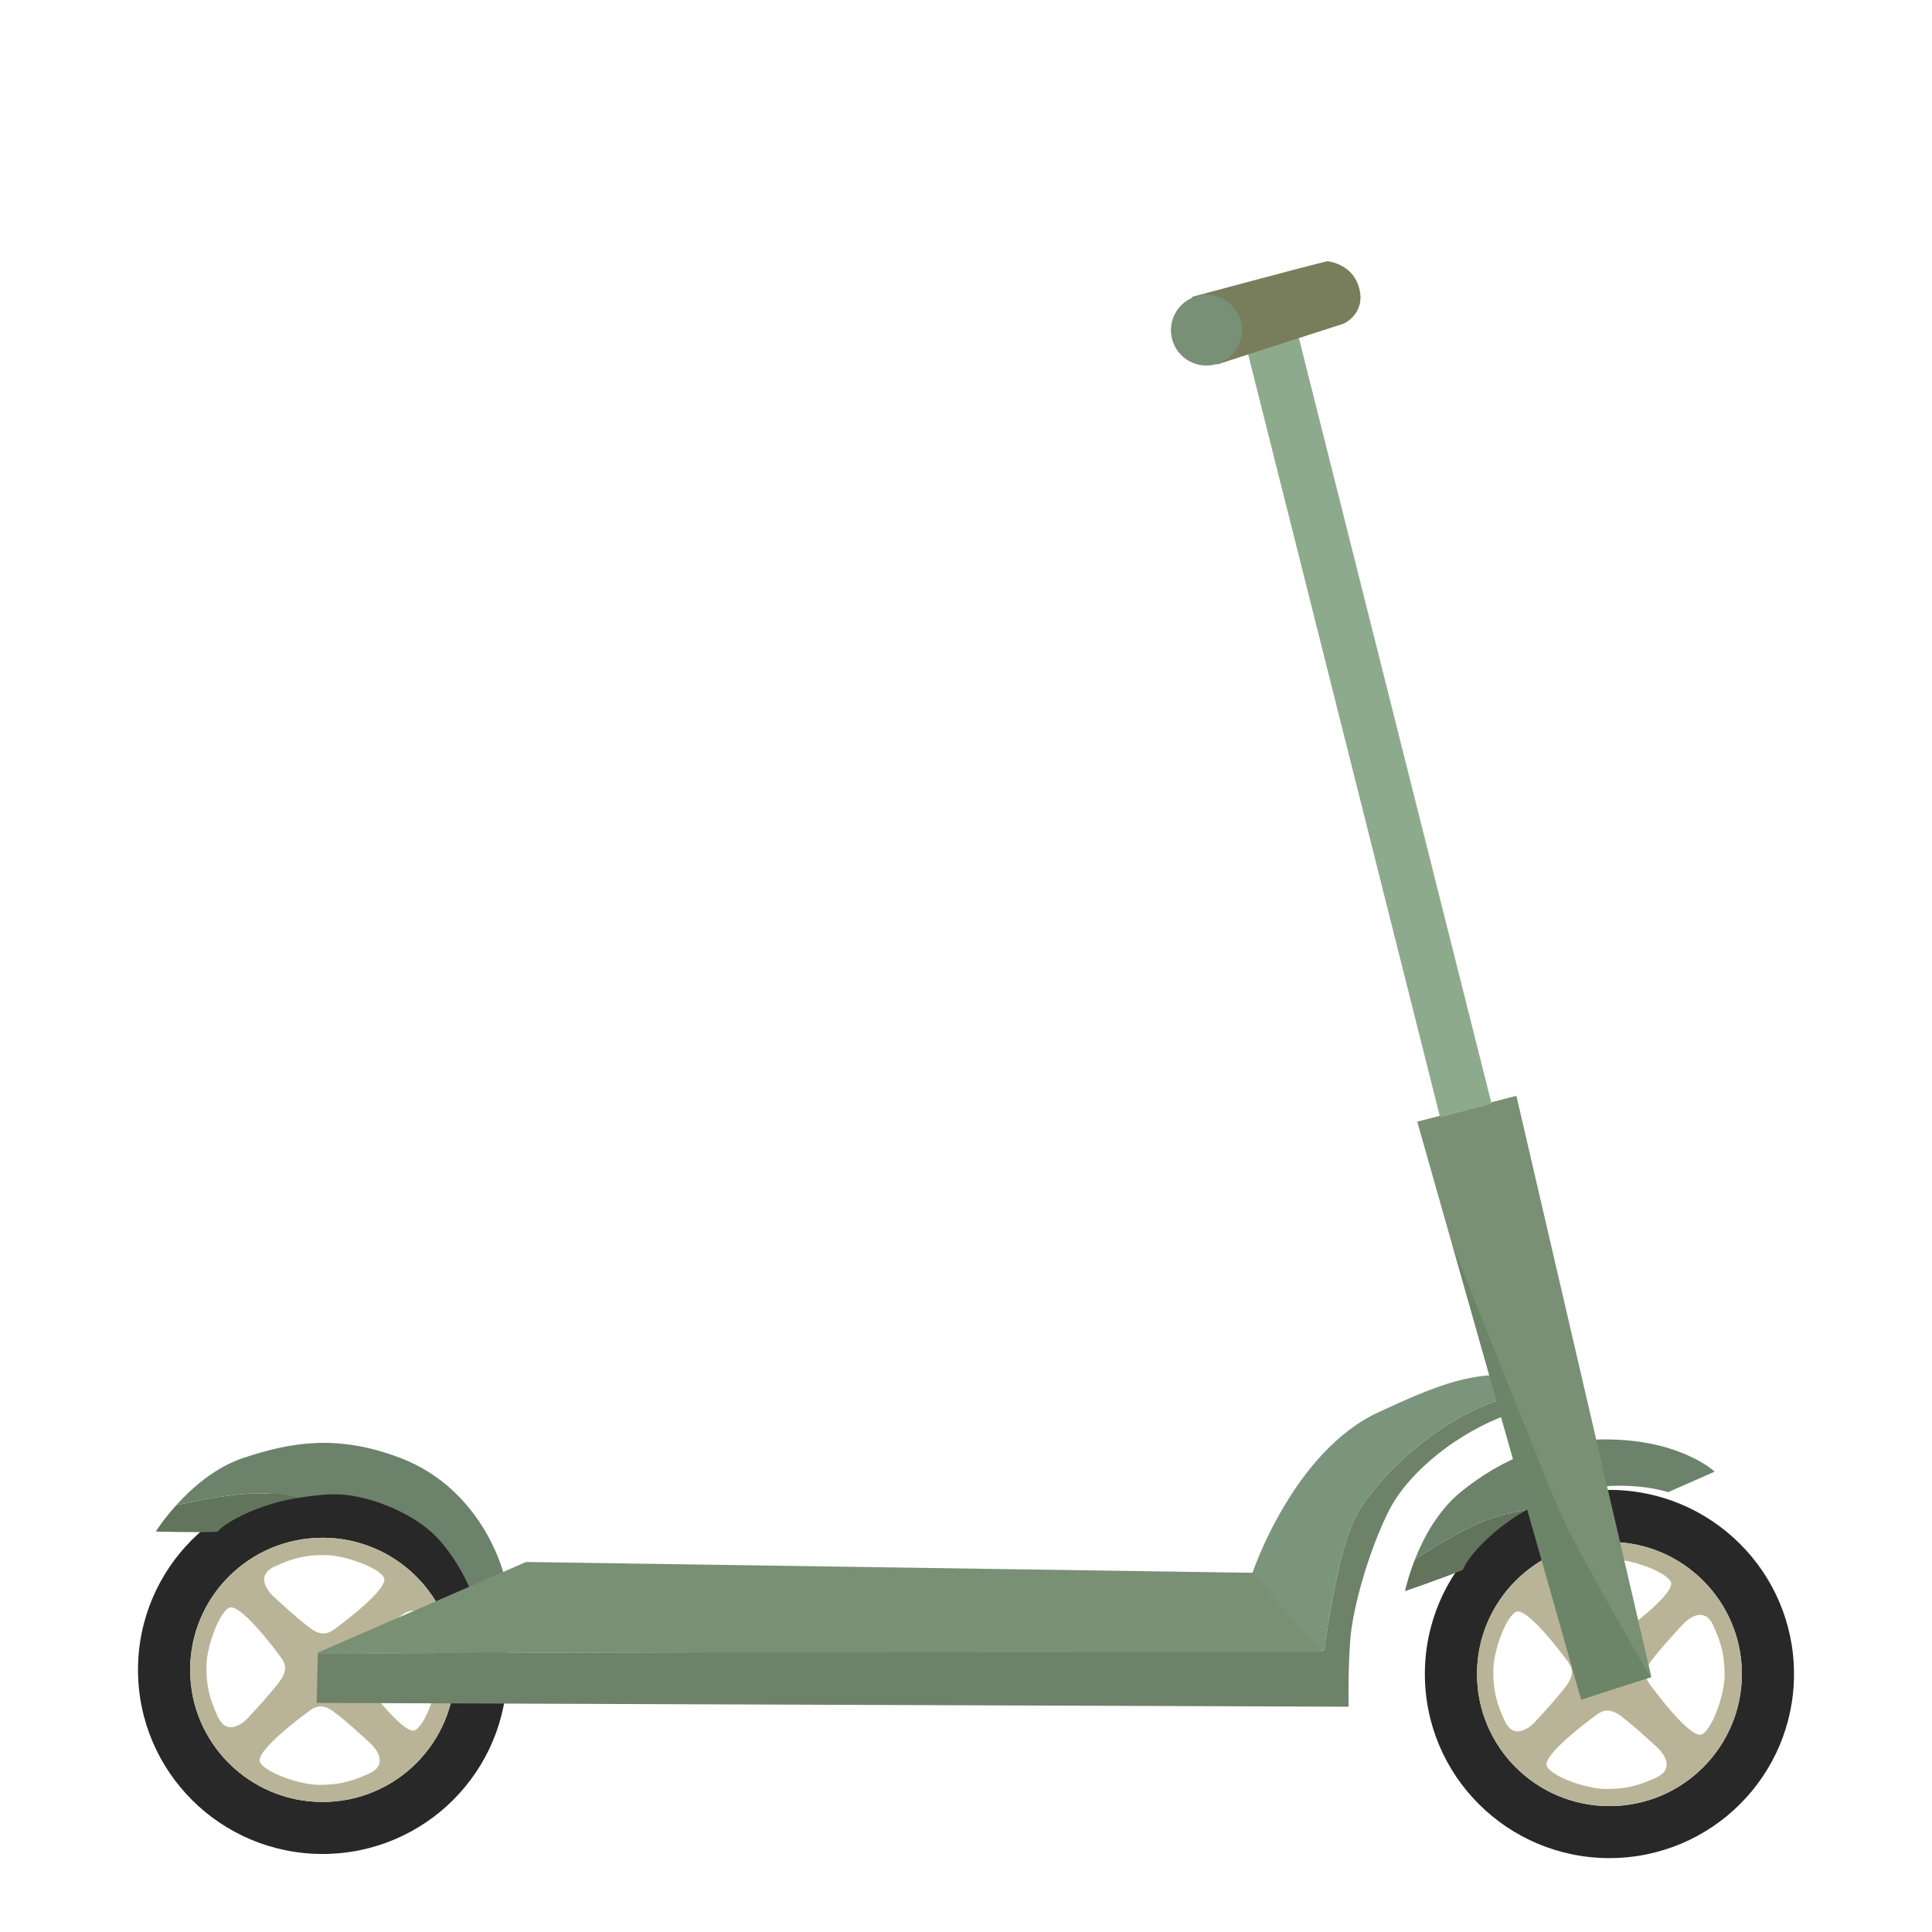
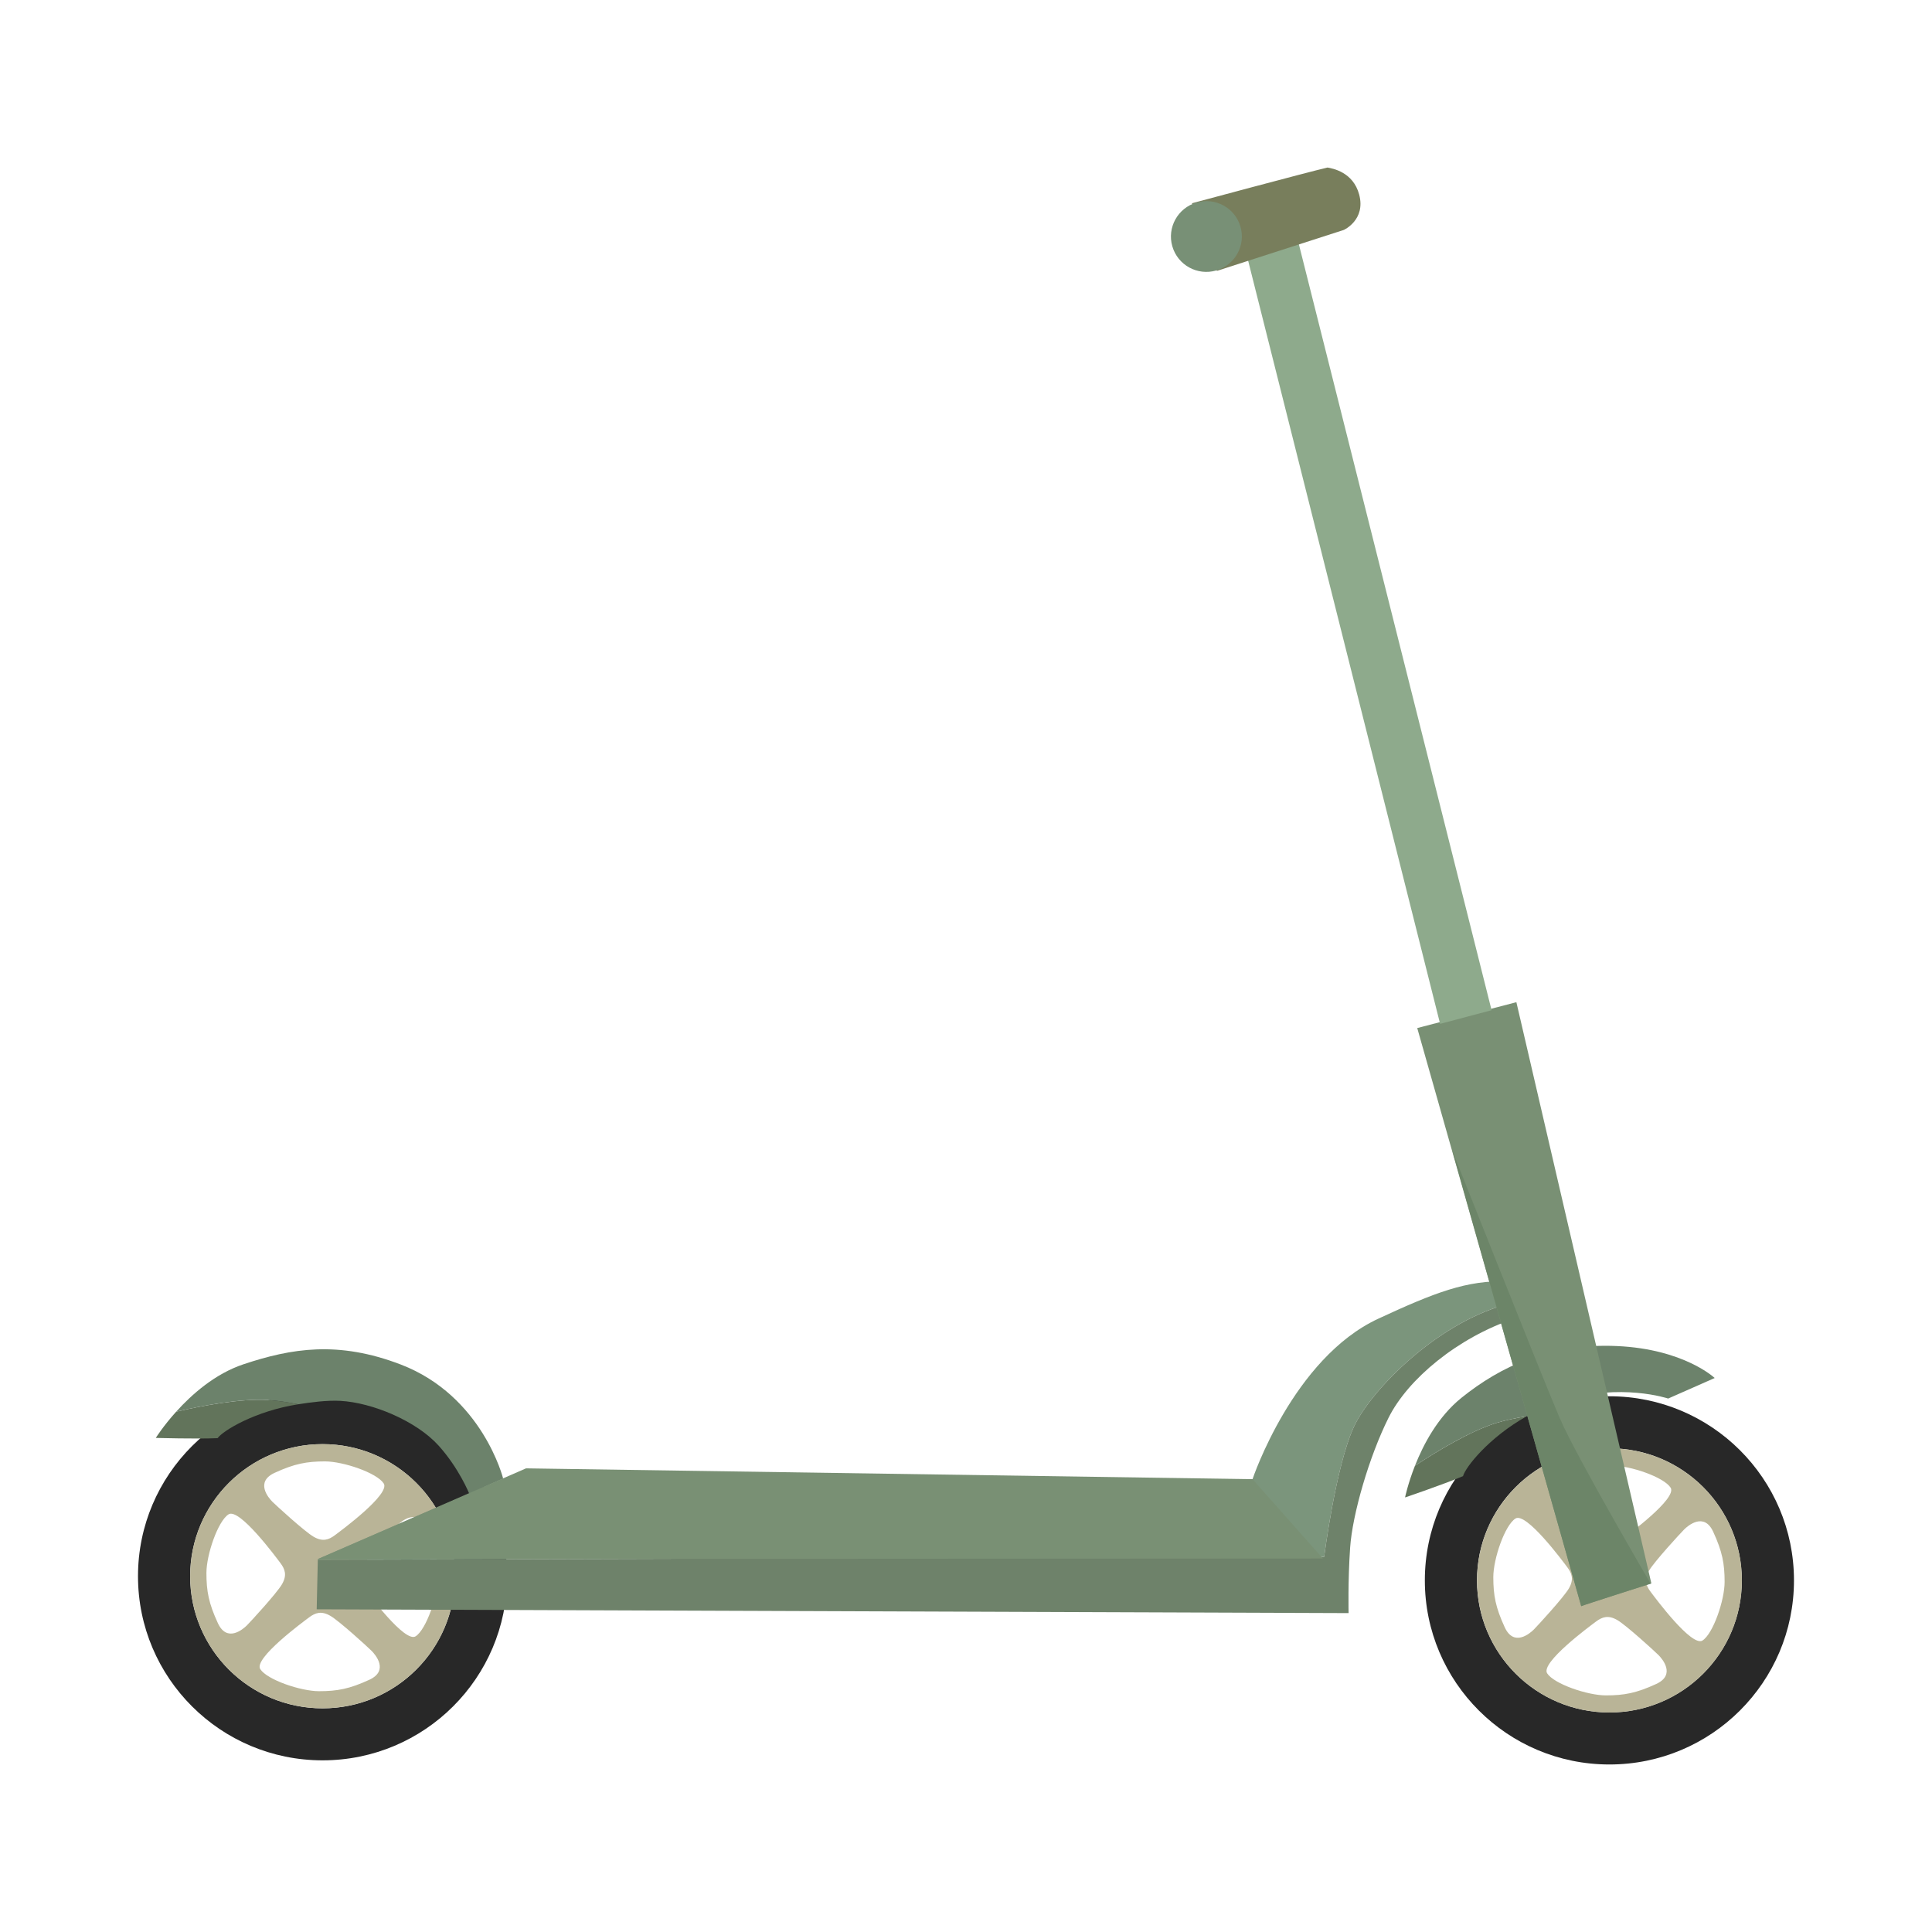
- <svg xmlns="http://www.w3.org/2000/svg" width="350" height="350" viewBox="0 0 350 350" version="1.1" id="svg218">
-   <defs id="defs14" />
-   <path d="m 291.564,327.191 c 13.249,0 23.99,-10.714 23.99,-23.93 0,-13.217 -10.742,-23.931 -23.99,-23.931 -13.249,0 -23.99,10.714 -23.99,23.931 0,13.216 10.742,23.93 23.99,23.93 m 0,-57.283 c 18.466,0 33.436,14.931 33.436,33.353 0,18.419 -14.97,33.352 -33.436,33.352 -18.466,0 -33.436,-14.933 -33.436,-33.352 0,-18.422 14.97,-33.353 33.436,-33.353" id="path98" style="fill:#282828;fill-opacity:1;fill-rule:evenodd;stroke:none;stroke-width:0.995" />
-   <path d="m 277.847,312.175 c 0.691,-0.69 5.408,-5.824 6.356,-7.443 0.967,-1.654 0.552,-2.757 -0.277,-3.859 -0.829,-1.103 -7.46,-10.061 -9.395,-8.82 -1.934,1.24 -4.007,7.305 -4.007,10.613 0,3.307 0.415,5.512 2.073,9.095 1.658,3.583 4.56,1.103 5.25,0.414 m 2.431,7.919 c 1.243,1.93 7.323,3.997 10.638,3.997 3.316,0 5.526,-0.414 9.119,-2.068 3.592,-1.654 1.104,-4.547 0.414,-5.237 -0.691,-0.69 -5.837,-5.396 -7.461,-6.34 -1.658,-0.965 -2.762,-0.551 -3.868,0.276 -1.106,0.827 -10.086,7.441 -8.842,9.371 m 28.142,-5.944 c 1.934,-1.241 4.007,-7.305 4.007,-10.612 0,-3.307 -0.415,-5.514 -2.073,-9.098 -1.658,-3.583 -4.56,-1.102 -5.25,-0.413 -0.692,0.689 -5.408,5.824 -6.356,7.443 -0.967,1.654 -0.552,2.755 0.277,3.858 0.829,1.103 7.461,10.061 9.395,8.822 m -5.777,-27.691 c -1.243,-1.928 -7.323,-3.996 -10.638,-3.996 -3.317,0 -5.527,0.414 -9.119,2.068 -3.592,1.654 -1.106,4.547 -0.415,5.237 0.692,0.688 5.838,5.394 7.461,6.339 1.658,0.966 2.763,0.552 3.869,-0.276 1.106,-0.827 10.086,-7.441 8.842,-9.371 m -11.078,-7.128 c 13.249,0 23.989,10.714 23.989,23.931 0,13.216 -10.741,23.93 -23.989,23.93 -13.25,0 -23.99,-10.714 -23.99,-23.93 0,-13.217 10.741,-23.931 23.99,-23.931" id="path100" style="fill:#b9b497;fill-rule:evenodd;stroke:none;stroke-width:0.995" />
-   <path d="m 271.116,274.732 c 1.508,-0.466 3.403,-0.864 5.463,-1.207 -6.884,3.862 -11.111,9.242 -11.542,10.854 -3.592,1.517 -10.501,3.858 -10.501,3.858 0,0 0.502,-2.464 1.792,-5.737 3.859,-2.551 9.983,-6.288 14.788,-7.768" id="path102" style="fill:#62745b;fill-rule:evenodd;stroke:none;stroke-width:0.995" />
-   <path d="m 256.328,282.501 c 1.527,-3.873 4.162,-8.881 8.432,-12.317 7.091,-5.708 16.027,-9.924 28.185,-9.372 12.159,0.551 17.686,5.789 17.686,5.789 l -8.429,3.72 c 0,0 -8.566,-2.893 -19.205,0.414 -2.338,0.727 -4.477,1.701 -6.418,2.79 -2.06,0.343 -3.955,0.741 -5.463,1.207 -4.805,1.481 -10.929,5.217 -14.788,7.768" id="path104" style="fill:#6c826b;fill-rule:evenodd;stroke:none;stroke-width:0.995" />
-   <path d="m 58.436,326.441 c 13.25,0 23.99,-10.714 23.99,-23.93 0,-13.217 -10.741,-23.931 -23.99,-23.931 -13.249,0 -23.989,10.714 -23.989,23.931 0,13.216 10.741,23.93 23.989,23.93 m 0,-57.283 c 18.466,0 33.436,14.931 33.436,33.353 0,18.419 -14.97,33.352 -33.436,33.352 -18.466,0 -33.436,-14.933 -33.436,-33.352 0,-18.422 14.97,-33.353 33.436,-33.353" id="path106" style="fill:#282828;fill-opacity:1;fill-rule:evenodd;stroke:none;stroke-width:0.995" />
-   <path d="m 44.719,311.425 c 0.692,-0.69 5.408,-5.824 6.356,-7.443 0.967,-1.654 0.552,-2.757 -0.277,-3.859 -0.829,-1.103 -7.46,-10.061 -9.395,-8.82 -1.934,1.24 -4.007,7.305 -4.007,10.613 0,3.307 0.415,5.512 2.073,9.095 1.658,3.583 4.56,1.103 5.25,0.414 m 2.431,7.919 c 1.243,1.93 7.323,3.997 10.638,3.997 3.316,0 5.527,-0.414 9.119,-2.068 3.592,-1.654 1.104,-4.547 0.414,-5.237 -0.691,-0.69 -5.837,-5.395 -7.461,-6.34 -1.658,-0.965 -2.762,-0.551 -3.868,0.276 -1.106,0.827 -10.086,7.441 -8.842,9.371 m 28.142,-5.944 c 1.934,-1.241 4.007,-7.305 4.007,-10.612 0,-3.307 -0.414,-5.514 -2.073,-9.098 -1.658,-3.583 -4.56,-1.102 -5.25,-0.413 -0.691,0.689 -5.408,5.824 -6.356,7.443 -0.967,1.654 -0.552,2.755 0.277,3.858 0.829,1.103 7.461,10.061 9.395,8.822 M 69.515,285.709 c -1.243,-1.928 -7.323,-3.996 -10.638,-3.996 -3.316,0 -5.527,0.414 -9.119,2.068 -3.592,1.654 -1.106,4.547 -0.415,5.237 0.692,0.688 5.838,5.394 7.461,6.339 1.658,0.966 2.763,0.552 3.869,-0.276 1.106,-0.827 10.086,-7.441 8.842,-9.371 m -11.078,-7.128 c 13.25,0 23.989,10.714 23.989,23.931 0,13.216 -10.739,23.93 -23.989,23.93 -13.25,0 -23.989,-10.714 -23.989,-23.93 0,-13.217 10.739,-23.931 23.989,-23.931" id="path108" style="fill:#b9b497;fill-rule:evenodd;stroke:none;stroke-width:0.995" />
-   <path d="m 48.495,270.577 c 1.577,0.091 3.49,0.378 5.542,0.776 -7.803,1.216 -13.65,4.782 -14.62,6.141 -3.896,0.168 -11.191,-0.047 -11.191,-0.047 0,0 1.335,-2.134 3.691,-4.75 4.51,-1.043 11.557,-2.407 16.578,-2.12" id="path110" style="fill:#62745b;fill-rule:evenodd;stroke:none;stroke-width:0.995" />
-   <path d="m 31.917,272.697 c 2.788,-3.096 7.013,-6.867 12.218,-8.598 8.644,-2.875 17.111,-4.303 28.471,0.055 14.818,5.685 18.548,20.673 18.548,20.673 l -6.149,2.722 c 0,0 -1.827,-4.568 -5.526,-8.682 -4.037,-4.489 -12.018,-7.812 -17.824,-8.132 -2.447,-0.136 -5.421,0.275 -7.62,0.618 -2.052,-0.398 -3.965,-0.685 -5.542,-0.776 -5.022,-0.288 -12.068,1.077 -16.578,2.12" id="path112" style="fill:#6c826b;fill-rule:evenodd;stroke:none;stroke-width:0.995" />
-   <path d="m 245.278,275.421 c -3.316,7.168 -5.388,23.568 -5.388,23.568 l -182.312,0.538 0.004,-0.126 31.57,-13.645 137.75,-0.827 c 0,0 7.323,-21.913 22.798,-29.08 10.096,-4.676 16.027,-7.03 23.488,-6.754 0.431,1.579 0.689,2.855 0.851,3.874 -13.311,3.093 -25.697,15.828 -28.761,22.45" id="path114" style="fill:#7b957c;fill-rule:evenodd;stroke:none;stroke-width:0.995" />
-   <path d="m 239.89,298.989 c 0,0 2.073,-16.4 5.388,-23.568 3.064,-6.622 15.45,-19.357 28.761,-22.45 0.305,1.92 0.254,2.88 0.254,2.88 -10.225,3.445 -19.215,10.908 -22.729,17.917 -3.522,7.029 -6.563,17.511 -6.976,23.568 -0.415,6.064 -0.277,11.853 -0.277,11.853 l -186.938,-0.69 0.204,-8.971 z" id="path116" style="fill:#6e826a;fill-rule:evenodd;stroke:none;stroke-width:0.995" />
-   <polygon id="polygon118" points="268.848,287.589 230.928,271.067 98.622,273.04 85.807,287.485 " style="fill:#799074;fill-rule:evenodd;stroke:none;stroke-width:1" transform="matrix(-0.994685,0,0,0.994685,325,13.34167)" />
-   <polygon id="polygon120" points="38.754,296.11 25.975,292.024 50.561,186.164 68.618,190.875 " style="fill:#799074;fill-rule:evenodd;stroke:none;stroke-width:1" transform="matrix(-0.994685,0,0,0.994685,325,13.34167)" />
-   <path d="m 286.452,307.947 c 0.552,-0.276 12.573,-4.101 12.573,-4.101 0,0 -13.403,-22.913 -16.442,-29.941 -3.039,-7.029 -19.481,-48.513 -19.481,-48.513 z" id="path122" style="fill:#6c8568;fill-rule:evenodd;stroke:none;stroke-width:0.995" />
-   <path transform="matrix(-0.994685,0,0,0.994685,325,13.34167)" style="fill:#8eaa8c;fill-rule:evenodd;stroke:none;stroke-width:1" d="M 64.451,190.113 99.63,50.261 90.326,47.534 55.076,187.619 Z" id="polygon124" />
-   <g id="g44" transform="rotate(-16.16314,229.2498,56.70702)">
-     <path style="fill:#787e5c;fill-rule:evenodd;stroke:none;stroke-width:0.995" id="path126" d="m 246.813,57.12 c 0.092,-4.239 -3.317,-5.892 -4.146,-6.305 -3.833,-0.206 -25.388,-0.62 -25.388,-0.62 l 0.934,13.024 24.144,-0.724 c 0,0 4.353,-0.62 4.456,-5.375" />
-     <path style="fill:#789076;fill-rule:evenodd;stroke:none;stroke-width:0.995" id="path128" d="m 211.684,56.707 c 0,-3.54 2.877,-6.408 6.425,-6.408 3.547,0 6.424,2.868 6.424,6.408 0,3.54 -2.877,6.408 -6.424,6.408 -3.549,0 -6.425,-2.868 -6.425,-6.408" />
-   </g>
+ <svg xmlns="http://www.w3.org/2000/svg" version="1.1" viewBox="0 0 350 350">
+   <path d="m291.56 310.23c13.249 0 23.99-10.714 23.99-23.93 0-13.217-10.742-23.931-23.99-23.931s-23.99 10.714-23.99 23.931c0 13.216 10.742 23.93 23.99 23.93m0-57.283c18.466 0 33.436 14.931 33.436 33.353 0 18.419-14.97 33.352-33.436 33.352s-33.436-14.933-33.436-33.352c0-18.422 14.97-33.353 33.436-33.353" fill="#282828" fill-rule="evenodd" />
+   <path d="m277.85 295.22c0.691-0.69 5.408-5.824 6.356-7.443 0.967-1.654 0.552-2.756-0.277-3.859-0.829-1.103-7.46-10.061-9.395-8.82-1.935 1.24-4.007 7.305-4.007 10.613 0 3.307 0.415 5.512 2.073 9.095 1.658 3.583 4.559 1.103 5.25 0.414m2.431 7.919c1.243 1.93 7.323 3.997 10.638 3.997s5.526-0.414 9.119-2.068c3.592-1.654 1.104-4.547 0.414-5.237-0.691-0.69-5.837-5.396-7.461-6.34-1.658-0.965-2.762-0.551-3.868 0.276s-10.086 7.441-8.842 9.371m28.142-5.944c1.935-1.241 4.007-7.305 4.007-10.612s-0.415-5.514-2.073-9.098c-1.658-3.583-4.559-1.102-5.25-0.413-0.692 0.689-5.408 5.824-6.356 7.443-0.967 1.654-0.552 2.755 0.277 3.858 0.829 1.103 7.461 10.061 9.395 8.822m-5.777-27.691c-1.243-1.928-7.323-3.996-10.638-3.996-3.317 0-5.527 0.414-9.119 2.068-3.592 1.654-1.106 4.547-0.415 5.237 0.692 0.688 5.838 5.394 7.461 6.339 1.658 0.966 2.763 0.552 3.869-0.276 1.106-0.827 10.086-7.441 8.842-9.371m-11.078-7.128c13.249 0 23.989 10.714 23.989 23.931 0 13.216-10.741 23.93-23.989 23.93-13.25 0-23.99-10.714-23.99-23.93 0-13.217 10.741-23.931 23.99-23.931" fill="#b9b497" fill-rule="evenodd" />
+   <path d="m271.12 257.77c1.508-0.466 3.403-0.864 5.463-1.207-6.884 3.862-11.111 9.242-11.542 10.854-3.592 1.517-10.501 3.858-10.501 3.858s0.502-2.464 1.792-5.737c3.859-2.551 9.983-6.288 14.788-7.769" fill="#62745b" fill-rule="evenodd" />
+   <path d="m256.33 265.54c1.527-3.873 4.162-8.881 8.432-12.317 7.091-5.708 16.027-9.925 28.185-9.372 12.159 0.551 17.686 5.789 17.686 5.789l-8.428 3.72s-8.566-2.893-19.205 0.414c-2.338 0.727-4.477 1.701-6.418 2.79-2.06 0.343-3.955 0.741-5.463 1.207-4.805 1.481-10.929 5.217-14.788 7.769" fill="#6c826b" fill-rule="evenodd" />
+   <path d="m58.436 309.48c13.25 0 23.99-10.714 23.99-23.93 0-13.217-10.741-23.931-23.99-23.931s-23.989 10.714-23.989 23.931c0 13.216 10.741 23.93 23.989 23.93m0-57.283c18.466 0 33.436 14.931 33.436 33.353 0 18.419-14.97 33.352-33.436 33.352s-33.436-14.933-33.436-33.352c0-18.422 14.97-33.353 33.436-33.353" fill="#282828" fill-rule="evenodd" />
+   <path d="m44.719 294.46c0.692-0.69 5.408-5.824 6.356-7.443 0.967-1.654 0.552-2.756-0.277-3.859s-7.46-10.061-9.395-8.82c-1.935 1.24-4.007 7.305-4.007 10.613 0 3.307 0.415 5.512 2.073 9.095s4.559 1.103 5.25 0.414m2.431 7.919c1.243 1.93 7.323 3.997 10.638 3.997 3.316 0 5.527-0.414 9.119-2.068 3.592-1.654 1.104-4.547 0.414-5.237-0.691-0.69-5.837-5.395-7.461-6.34-1.658-0.965-2.762-0.551-3.868 0.276s-10.086 7.441-8.842 9.371m28.142-5.944c1.935-1.241 4.007-7.305 4.007-10.612s-0.414-5.514-2.073-9.098c-1.658-3.583-4.559-1.102-5.25-0.413-0.691 0.689-5.408 5.824-6.356 7.443-0.967 1.654-0.552 2.755 0.277 3.858 0.829 1.103 7.461 10.061 9.395 8.822m-5.777-27.691c-1.243-1.928-7.323-3.996-10.638-3.996s-5.527 0.414-9.119 2.068c-3.592 1.654-1.106 4.547-0.415 5.237 0.692 0.688 5.838 5.394 7.461 6.339 1.658 0.966 2.763 0.552 3.869-0.276 1.106-0.827 10.086-7.441 8.842-9.371m-11.078-7.128c13.25 0 23.989 10.714 23.989 23.931 0 13.216-10.739 23.93-23.989 23.93s-23.989-10.714-23.989-23.93c0-13.217 10.739-23.931 23.989-23.931" fill="#b9b497" fill-rule="evenodd" />
+   <path d="m48.495 253.62c1.577 0.091 3.49 0.378 5.542 0.776-7.803 1.216-13.65 4.782-14.62 6.141-3.896 0.168-11.191-0.047-11.191-0.047s1.335-2.134 3.691-4.75c4.51-1.043 11.557-2.407 16.578-2.12" fill="#62745b" fill-rule="evenodd" />
+   <path d="m31.917 255.74c2.788-3.096 7.013-6.867 12.218-8.598 8.644-2.875 17.111-4.303 28.471 0.055 14.818 5.685 18.548 20.673 18.548 20.673l-6.149 2.722s-1.827-4.568-5.526-8.682c-4.037-4.489-12.018-7.812-17.824-8.132-2.447-0.136-5.421 0.275-7.62 0.618-2.052-0.398-3.965-0.685-5.542-0.776-5.022-0.288-12.068 1.077-16.578 2.12" fill="#6c826b" fill-rule="evenodd" />
+   <path d="m245.28 258.46c-3.316 7.168-5.388 23.568-5.388 23.568l-182.31 0.538 4e-3 -0.126 31.57-13.645 137.75-0.827s7.323-21.913 22.798-29.08c10.096-4.676 16.027-7.03 23.488-6.754 0.431 1.579 0.689 2.855 0.851 3.874-13.311 3.094-25.697 15.828-28.761 22.45" fill="#7b957c" fill-rule="evenodd" />
+   <path d="m239.89 282.03s2.073-16.4 5.388-23.568c3.064-6.622 15.45-19.357 28.761-22.45 0.305 1.92 0.254 2.88 0.254 2.88-10.225 3.445-19.215 10.908-22.729 17.917-3.522 7.029-6.563 17.511-6.976 23.568-0.415 6.064-0.277 11.853-0.277 11.853l-186.94-0.69 0.204-8.971z" fill="#6e826a" fill-rule="evenodd" />
+   <path d="m57.578 282.44 37.719-16.434 131.61 1.963 12.746 14.368z" fill="#799074" fill-rule="evenodd" stroke-width=".995" />
+   <path d="m286.45 290.92 12.711-4.064-24.455-105.3-17.961 4.686z" fill="#799074" fill-rule="evenodd" stroke-width=".995" />
+   <path d="m286.45 290.99c0.552-0.276 12.573-4.101 12.573-4.101s-13.403-22.913-16.442-29.941c-3.039-7.029-19.481-48.513-19.481-48.513z" fill="#6c8568" fill-rule="evenodd" />
+   <path d="m260.89 185.48-34.992-139.11 9.255-2.712 35.063 139.35z" fill="#8eaa8c" fill-rule="evenodd" stroke-width=".995" />
+   <path d="m246.23 35.252c-1.091-4.097-4.826-4.736-5.737-4.902-3.739 0.869-24.557 6.471-24.557 6.471l4.522 12.249 22.988-7.416s4.008-1.808 2.784-6.403" fill="#787e5c" fill-rule="evenodd" />
+   <path d="m212.38 44.634c-0.985-3.4 0.979-6.956 4.388-7.944 3.407-0.988 6.969 0.967 7.954 4.367 0.985 3.4-0.979 6.956-4.386 7.943-3.408 0.988-6.97-0.966-7.955-4.366" fill="#789076" fill-rule="evenodd" />
</svg>
